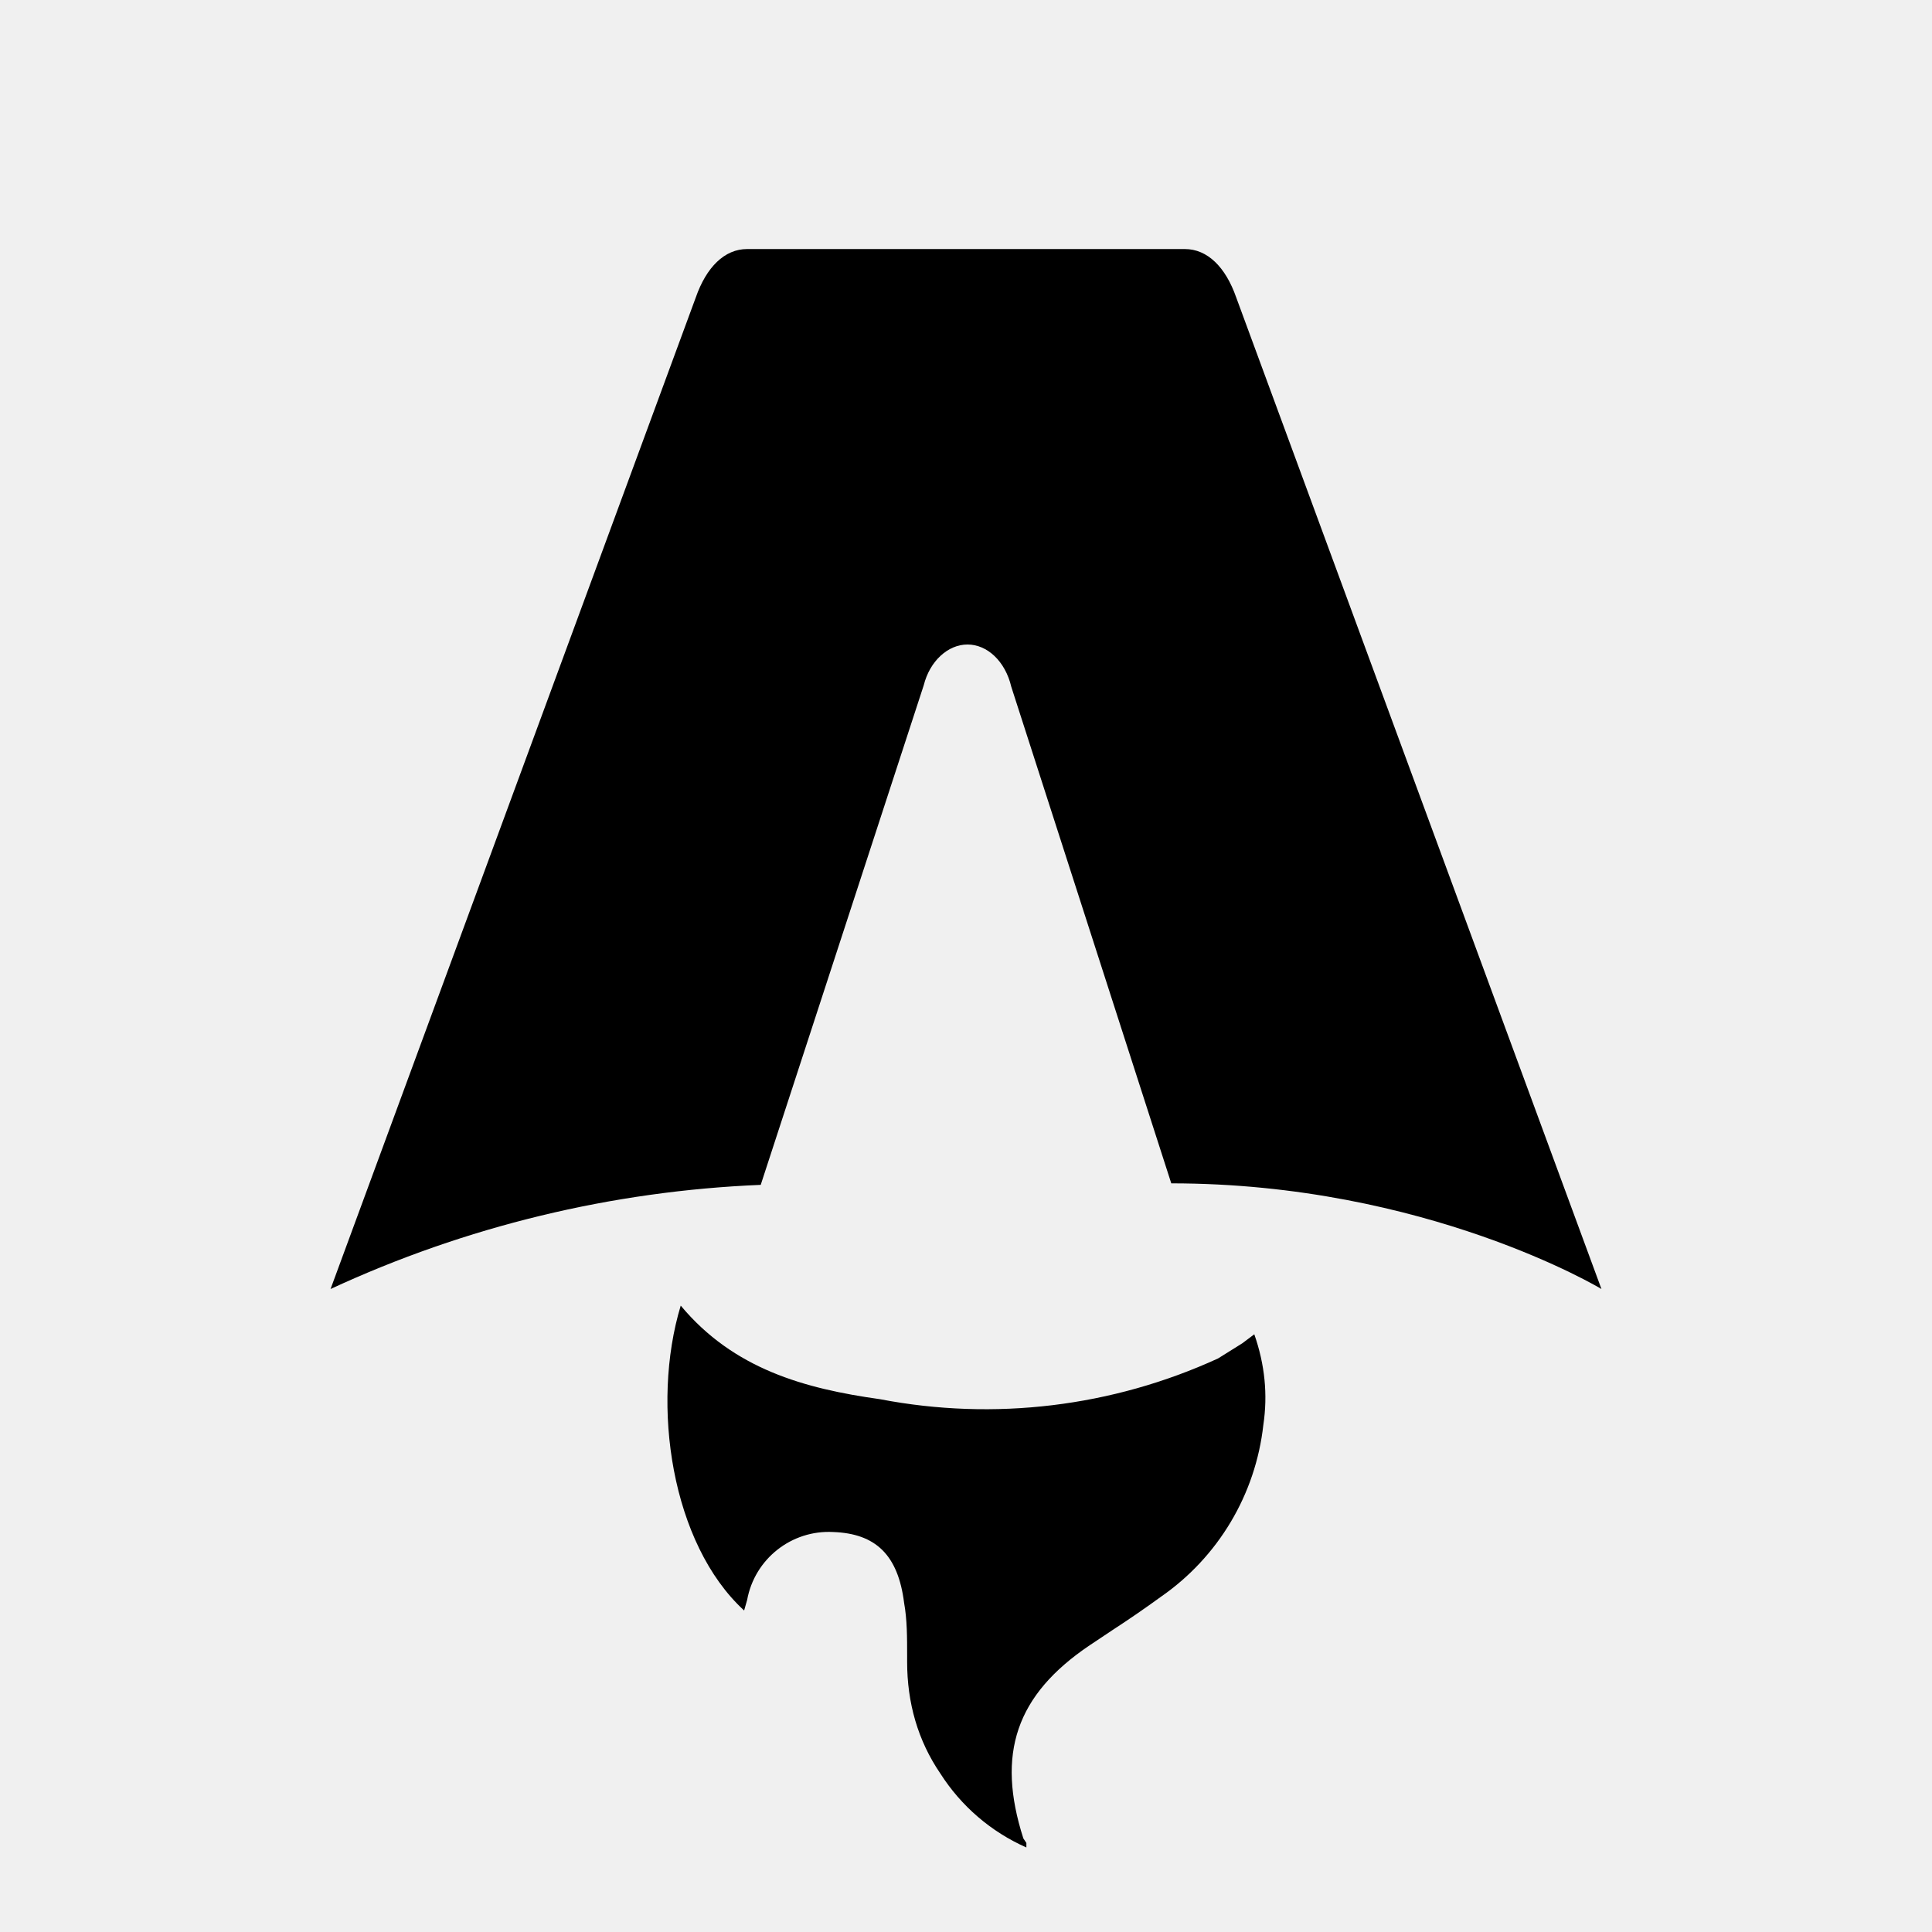
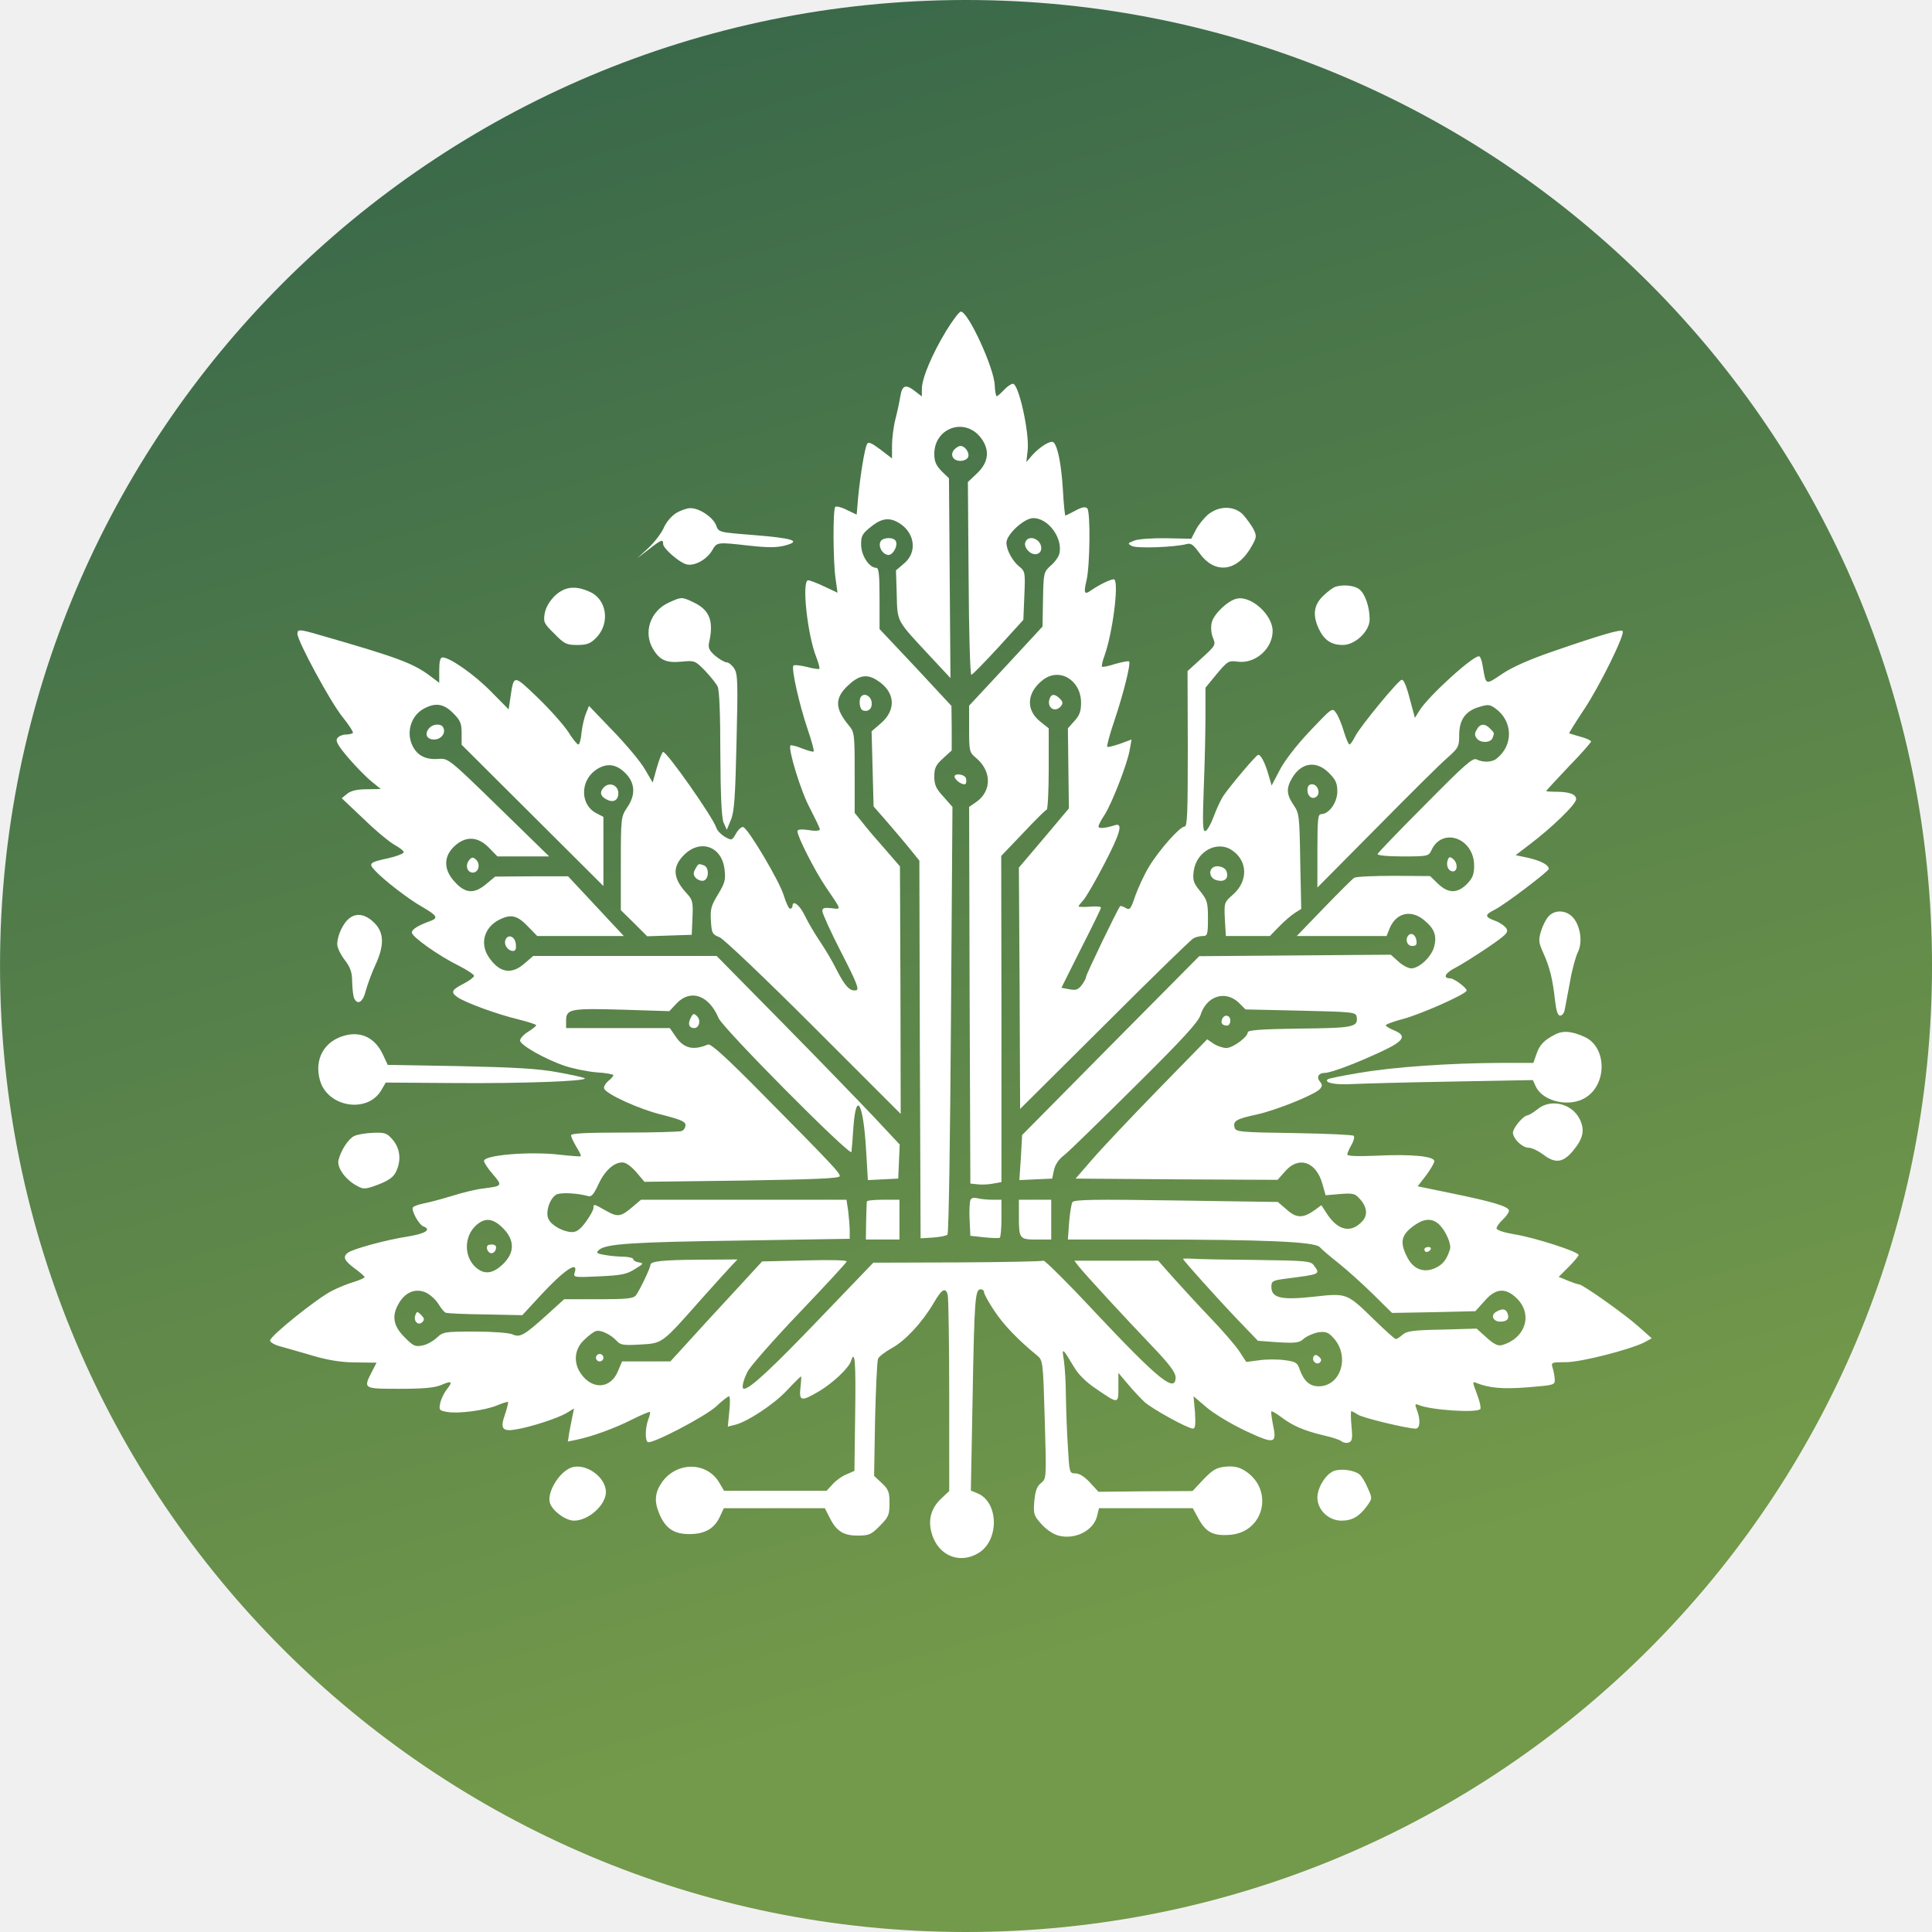
- <svg xmlns="http://www.w3.org/2000/svg" fill="none" viewBox="0 0 128 128">
-   <path d="M50.4 78.5a75.1 75.1 0 0 0-28.5 6.9l24.2-65.7c.7-2 1.9-3.2 3.4-3.2h29c1.5 0 2.7 1.2 3.4 3.2l24.2 65.7s-11.6-7-28.5-7L67 45.5c-.4-1.7-1.6-2.8-2.9-2.8-1.3 0-2.5 1.1-2.9 2.7L50.4 78.5Zm-1.1 28.2Zm-4.2-20.2c-2 6.6-.6 15.8 4.2 20.2a17.5 17.5 0 0 1 .2-.7 5.5 5.5 0 0 1 5.7-4.5c2.8.1 4.3 1.5 4.7 4.7.2 1.1.2 2.3.2 3.5v.4c0 2.7.7 5.2 2.2 7.4a13 13 0 0 0 5.7 4.9v-.3l-.2-.3c-1.8-5.6-.5-9.5 4.4-12.8l1.5-1a73 73 0 0 0 3.2-2.2 16 16 0 0 0 6.8-11.4c.3-2 .1-4-.6-6l-.8.6-1.6 1a37 37 0 0 1-22.4 2.7c-5-.7-9.7-2-13.2-6.2Z" />
-   <style>
-         path { fill: #000; }
-         @media (prefers-color-scheme: dark) {
-             path { fill: #FFF; }
-         }
-     </style>
+ <svg xmlns="http://www.w3.org/2000/svg" width="186" height="186" viewBox="0 0 186 186" fill="none">
+   <circle cx="93.002" cy="93" r="93" fill="url(#paint0_linear_17_1260)" />
+   <path d="M91.097 31.844C89.732 34.096 88.75 36.419 88.75 37.449V38.167L88.127 37.688C87.217 36.969 86.882 37.065 86.69 38.071C86.618 38.574 86.403 39.58 86.211 40.323C86.019 41.065 85.876 42.239 85.876 42.909V44.131L84.75 43.269C83.912 42.646 83.6 42.502 83.481 42.742C83.241 43.149 82.834 45.711 82.618 47.867L82.475 49.543L81.517 49.088C81.014 48.825 80.511 48.705 80.415 48.801C80.176 49.017 80.2 53.998 80.439 55.675L80.631 57.064L79.361 56.465C78.667 56.13 77.948 55.866 77.805 55.866C77.158 55.866 77.733 61.135 78.595 63.291C78.81 63.842 78.93 64.321 78.882 64.393C78.81 64.441 78.26 64.369 77.661 64.201C77.038 64.057 76.487 63.986 76.391 64.081C76.152 64.297 76.942 67.817 77.757 70.213C78.14 71.338 78.403 72.296 78.331 72.344C78.284 72.416 77.781 72.272 77.23 72.057C76.679 71.841 76.176 71.698 76.104 71.769C75.841 72.057 77.11 76.248 77.996 77.853C78.499 78.835 78.93 79.721 78.93 79.841C78.93 79.984 78.499 80.032 77.852 79.912C77.11 79.817 76.775 79.841 76.775 80.032C76.775 80.559 78.475 83.888 79.505 85.397C81.062 87.696 81.038 87.553 80.032 87.433C79.361 87.361 79.17 87.409 79.17 87.72C79.17 87.936 79.984 89.732 80.99 91.696C82.499 94.618 82.738 95.288 82.427 95.336C81.828 95.456 81.373 94.977 80.559 93.397C80.176 92.606 79.433 91.361 78.93 90.618C78.427 89.876 77.781 88.774 77.469 88.127C76.99 87.121 76.296 86.595 76.296 87.241C76.296 87.361 76.2 87.481 76.056 87.481C75.936 87.481 75.673 86.906 75.457 86.211C75.074 84.894 72.056 79.793 71.553 79.625C71.386 79.577 71.075 79.865 70.859 80.248C70.476 80.918 70.452 80.942 69.781 80.559C69.422 80.344 69.039 79.96 68.967 79.697C68.632 78.667 64.225 72.392 63.842 72.392C63.746 72.392 63.482 73.063 63.243 73.877L62.836 75.338L62.093 74.069C61.686 73.35 60.297 71.698 59.028 70.38L56.704 67.961L56.417 68.68C56.249 69.063 56.058 69.901 55.986 70.524C55.938 71.171 55.794 71.674 55.674 71.674C55.555 71.674 55.1 71.099 54.669 70.404C54.214 69.734 52.896 68.249 51.747 67.147C49.423 64.919 49.471 64.919 49.136 67.171L48.968 68.296L47.244 66.548C45.663 64.944 43.316 63.291 42.598 63.291C42.382 63.291 42.286 63.698 42.286 64.512V65.734L41.52 65.159C39.843 63.866 38.358 63.315 30.862 61.159C28.826 60.561 28.634 60.561 28.634 61.016C28.634 61.71 31.82 67.602 32.969 69.015C33.592 69.781 34.047 70.5 33.975 70.572C33.88 70.644 33.592 70.716 33.305 70.716C32.993 70.716 32.634 70.859 32.49 71.051C32.275 71.314 32.467 71.698 33.52 72.943C34.239 73.781 35.245 74.811 35.748 75.218L36.658 75.961L35.317 75.985C34.383 75.985 33.784 76.128 33.425 76.416L32.898 76.847L35.029 78.859C36.179 79.984 37.544 81.11 38.047 81.373C38.526 81.637 38.909 81.948 38.861 82.068C38.813 82.188 38.167 82.451 37.4 82.619C35.532 83.026 35.46 83.122 36.107 83.816C36.921 84.703 39.364 86.595 40.658 87.313C42.095 88.151 42.238 88.391 41.4 88.678C40.227 89.109 39.652 89.469 39.652 89.78C39.652 90.187 42.214 92.007 44.154 92.965C44.969 93.373 45.639 93.828 45.639 93.947C45.639 94.067 45.208 94.402 44.705 94.666C43.484 95.288 43.364 95.504 44.011 95.983C44.801 96.534 47.891 97.66 49.902 98.139C50.837 98.378 51.627 98.618 51.627 98.713C51.603 98.785 51.268 99.073 50.837 99.336C50.405 99.6 50.07 99.983 50.07 100.174C50.07 100.605 52.465 101.971 54.381 102.617C55.172 102.881 56.537 103.168 57.447 103.24C58.333 103.288 59.051 103.432 59.051 103.503C59.051 103.599 58.836 103.863 58.548 104.078C58.285 104.318 58.093 104.629 58.165 104.797C58.333 105.324 61.566 106.809 63.794 107.336C65.542 107.791 65.997 107.982 65.997 108.318C65.997 108.557 65.829 108.82 65.614 108.892C65.398 108.964 62.931 109.036 60.105 109.036C56.441 109.036 54.98 109.108 54.98 109.299C54.98 109.467 55.219 109.946 55.483 110.401C55.77 110.856 55.962 111.263 55.914 111.311C55.866 111.359 54.956 111.287 53.902 111.168C51.052 110.832 46.597 111.192 46.597 111.766C46.597 111.934 46.98 112.509 47.459 113.06C48.394 114.161 48.394 114.185 46.477 114.425C45.831 114.497 44.466 114.832 43.484 115.143C42.478 115.455 41.28 115.766 40.777 115.862C40.298 115.958 39.819 116.125 39.748 116.245C39.58 116.532 40.322 117.898 40.753 118.065C41.568 118.377 40.993 118.76 39.245 119.047C37.185 119.359 33.952 120.245 33.496 120.604C32.969 120.987 33.137 121.37 34.143 122.113C34.67 122.496 35.101 122.879 35.101 122.951C35.101 123.023 34.646 123.239 34.095 123.406C33.52 123.574 32.562 123.957 31.964 124.268C30.527 124.987 26 128.627 26 129.058C26 129.226 26.455 129.49 27.03 129.633C27.581 129.801 29.018 130.184 30.191 130.543C31.7 130.974 32.946 131.166 34.287 131.166L36.251 131.19L35.796 132.076C34.957 133.705 34.981 133.705 38.454 133.705C40.706 133.705 41.831 133.609 42.454 133.346C43.508 132.891 43.627 132.986 43.005 133.777C42.741 134.112 42.454 134.711 42.382 135.094C42.238 135.741 42.31 135.812 43.053 135.932C44.106 136.124 46.717 135.789 47.891 135.286C48.417 135.07 48.873 134.926 48.92 134.974C48.944 135.022 48.825 135.573 48.609 136.196C48.13 137.561 48.37 137.848 49.711 137.609C51.148 137.369 53.615 136.555 54.477 136.076L55.267 135.597L55.124 136.268C55.052 136.627 54.908 137.345 54.812 137.872L54.669 138.782L55.483 138.615C56.992 138.303 59.171 137.513 60.824 136.675C61.734 136.22 62.524 135.884 62.572 135.932C62.62 135.98 62.548 136.315 62.404 136.675C62.117 137.465 62.093 138.663 62.357 138.83C62.74 139.07 67.865 136.387 68.943 135.405C69.518 134.854 70.093 134.423 70.188 134.423C70.284 134.423 70.308 135.07 70.212 135.884L70.069 137.345L70.739 137.178C71.937 136.89 74.499 135.214 75.769 133.849C76.463 133.106 77.086 132.507 77.11 132.507C77.158 132.507 77.134 132.986 77.062 133.585C76.918 134.902 77.134 134.95 78.81 133.968C80.128 133.202 81.708 131.717 81.924 131.046C82.307 129.873 82.403 131.022 82.331 136.1L82.259 141.608L81.493 141.944C81.062 142.111 80.463 142.542 80.152 142.902L79.577 143.524H74.643H69.709L69.302 142.83C68.105 140.674 65.087 140.674 63.674 142.782C63.051 143.716 62.979 144.554 63.458 145.704C64.057 147.141 64.871 147.692 66.356 147.692C67.865 147.692 68.799 147.165 69.326 145.967L69.685 145.201H74.547H79.409L79.888 146.135C80.535 147.428 81.206 147.836 82.595 147.836C83.648 147.836 83.888 147.74 84.702 146.901C85.54 146.063 85.636 145.848 85.636 144.722C85.636 143.644 85.54 143.381 84.894 142.782L84.151 142.087L84.247 136.627C84.319 133.633 84.439 131.022 84.534 130.807C84.63 130.591 85.229 130.136 85.876 129.777C87.145 129.082 88.774 127.334 89.876 125.466C90.666 124.101 91.025 123.885 91.241 124.652C91.312 124.963 91.384 129.322 91.384 134.375V143.548L90.57 144.315C89.492 145.345 89.253 146.686 89.899 148.171C90.69 149.919 92.558 150.518 94.21 149.512C96.246 148.267 96.15 144.53 94.043 143.74L93.468 143.501L93.636 134.591C93.803 125.131 93.875 124.125 94.402 124.125C94.594 124.125 94.737 124.244 94.737 124.412C94.737 124.556 95.168 125.37 95.719 126.184C96.582 127.502 97.971 128.963 99.815 130.472C100.414 130.974 100.414 130.974 100.581 136.651C100.749 142.327 100.749 142.351 100.222 142.782C99.815 143.093 99.671 143.548 99.575 144.53C99.48 145.752 99.527 145.919 100.246 146.71C100.701 147.237 101.372 147.692 101.899 147.836C103.527 148.267 105.323 147.333 105.635 145.896L105.802 145.201H110.305H114.832L115.383 146.207C116.101 147.524 116.796 147.883 118.4 147.764C121.729 147.524 122.687 143.381 119.837 141.584C119.239 141.225 118.783 141.129 117.969 141.201C117.083 141.297 116.748 141.513 115.862 142.423L114.808 143.548L110.281 143.572L105.755 143.62L104.94 142.734C104.437 142.183 103.91 141.848 103.551 141.848C102.952 141.848 102.952 141.8 102.809 139.285C102.713 137.896 102.641 135.717 102.617 134.447C102.617 133.178 102.521 131.621 102.425 130.974C102.21 129.681 102.258 129.705 103.407 131.621C103.791 132.292 104.581 133.082 105.491 133.681C107.694 135.19 107.671 135.19 107.671 133.561V132.172L108.581 133.25C109.06 133.825 109.778 134.591 110.185 134.974C110.928 135.645 114.353 137.537 114.856 137.537C115.071 137.537 115.119 137.13 115.047 135.98L114.904 134.423L116.173 135.501C116.867 136.1 118.544 137.106 119.909 137.752C122.735 139.07 122.951 139.022 122.544 137.106C122.424 136.483 122.352 135.932 122.4 135.884C122.472 135.836 122.879 136.076 123.358 136.435C124.412 137.249 125.585 137.752 127.406 138.184C128.196 138.351 128.986 138.615 129.154 138.758C129.322 138.902 129.633 138.95 129.849 138.878C130.184 138.758 130.232 138.471 130.112 137.297C130.04 136.507 130.04 135.86 130.088 135.86C130.16 135.86 130.447 136.004 130.735 136.196C131.214 136.507 135.477 137.537 136.291 137.537C136.722 137.537 136.77 136.675 136.411 135.741C136.195 135.166 136.219 135.118 136.579 135.262C137.776 135.765 142.255 136.052 142.518 135.645C142.59 135.501 142.446 134.854 142.183 134.184C141.752 133.058 141.752 132.962 142.111 133.13C143.357 133.633 144.65 133.753 147.093 133.561C149.679 133.346 149.703 133.346 149.679 132.747C149.655 132.412 149.56 131.933 149.464 131.645C149.32 131.166 149.392 131.142 150.709 131.142C152.122 131.166 156.888 129.945 158.325 129.226L159.02 128.843L157.727 127.693C156.385 126.496 152.362 123.646 152.003 123.646C151.883 123.646 151.404 123.478 150.925 123.286L150.063 122.927L151.021 121.969C151.548 121.442 151.979 120.915 151.979 120.82C151.979 120.508 147.739 119.143 145.799 118.832C144.794 118.664 144.075 118.425 144.075 118.257C144.075 118.113 144.338 117.73 144.674 117.419C145.009 117.107 145.273 116.724 145.273 116.556C145.273 116.149 143.62 115.67 139.62 114.856L136.483 114.209L137.297 113.155C137.728 112.581 138.087 111.958 138.087 111.79C138.087 111.311 135.86 111.096 132.531 111.263C130.711 111.335 129.705 111.311 129.705 111.144C129.705 111.024 129.896 110.593 130.112 110.21C130.328 109.85 130.423 109.443 130.328 109.347C130.232 109.252 127.621 109.132 124.556 109.084C119.334 109.012 118.975 108.964 118.855 108.557C118.688 107.91 119.023 107.719 121.035 107.288C122.951 106.857 126.663 105.348 127.094 104.821C127.31 104.557 127.31 104.414 127.07 104.126C126.711 103.695 126.951 103.288 127.549 103.288C128.148 103.288 130.663 102.33 133.058 101.204C135.165 100.222 135.453 99.719 134.255 99.216C133.848 99.049 133.465 98.833 133.417 98.737C133.345 98.642 134.04 98.378 134.926 98.139C136.603 97.731 141.201 95.696 141.201 95.36C141.201 95.097 139.98 94.187 139.62 94.187C138.878 94.187 139.117 93.684 140.051 93.205C140.626 92.918 142.015 92.031 143.165 91.265C144.985 90.019 145.249 89.78 145.033 89.397C144.889 89.157 144.41 88.822 143.955 88.654C142.925 88.271 142.901 88.079 143.907 87.576C144.865 87.097 149.105 83.888 149.105 83.649C149.105 83.266 148.362 82.882 147.165 82.595L145.919 82.331L147.26 81.302C149.392 79.697 151.739 77.422 151.739 76.943C151.739 76.464 151.092 76.224 149.775 76.224C149.272 76.224 148.865 76.2 148.865 76.152C148.865 76.104 149.847 75.05 151.021 73.805C152.218 72.584 153.176 71.482 153.176 71.386C153.176 71.29 152.721 71.075 152.17 70.931C151.595 70.763 151.116 70.62 151.069 70.596C151.045 70.572 151.691 69.518 152.506 68.296C154.014 66.045 156.481 61.016 156.218 60.752C156.05 60.561 154.158 61.111 149.703 62.644C147.308 63.459 145.632 64.201 144.626 64.872C142.997 65.973 143.069 65.997 142.758 64.201C142.686 63.698 142.542 63.243 142.422 63.195C142.015 62.932 137.537 66.979 136.65 68.416L136.219 69.111L135.932 68.057C135.453 66.165 135.189 65.446 134.95 65.446C134.639 65.446 130.926 69.973 130.471 70.883C130.256 71.314 130.016 71.674 129.92 71.674C129.825 71.674 129.585 71.099 129.37 70.404C129.178 69.734 128.843 68.919 128.627 68.632C128.268 68.105 128.244 68.129 126.088 70.404C124.795 71.769 123.621 73.302 123.19 74.164L122.424 75.625L122.137 74.643C121.777 73.374 121.346 72.584 121.107 72.679C120.867 72.775 118.496 75.577 117.802 76.583C117.538 76.966 117.107 77.901 116.844 78.619C116.58 79.338 116.221 79.96 116.053 80.008C115.79 80.104 115.766 79.314 115.886 75.961C115.981 73.661 116.053 70.548 116.053 69.015V66.213L117.131 64.896C118.185 63.65 118.281 63.578 119.143 63.698C120.843 63.938 122.52 62.453 122.52 60.752C122.52 59.172 120.412 57.303 119.047 57.639C118.161 57.854 116.82 59.148 116.652 59.962C116.556 60.369 116.604 60.992 116.772 61.399C117.059 62.093 117.035 62.141 115.694 63.363L114.329 64.608L114.353 72.081C114.353 78.356 114.305 79.577 114.041 79.577C113.586 79.577 111.574 81.852 110.592 83.481C110.161 84.2 109.587 85.445 109.299 86.235C108.868 87.529 108.772 87.648 108.365 87.409C108.126 87.265 107.886 87.193 107.838 87.241C107.599 87.505 104.557 93.828 104.557 94.043C104.557 94.187 104.365 94.546 104.126 94.857C103.791 95.288 103.575 95.36 102.952 95.241L102.186 95.097L104.078 91.313C105.132 89.253 105.994 87.481 105.994 87.385C105.994 87.265 105.515 87.241 104.916 87.289C104.318 87.337 103.838 87.313 103.838 87.265C103.838 87.193 104.054 86.93 104.294 86.666C104.557 86.379 105.491 84.774 106.353 83.098C107.838 80.248 108.126 79.218 107.383 79.433C106.401 79.745 105.755 79.793 105.755 79.577C105.755 79.433 106.018 78.93 106.353 78.427C107.048 77.35 108.581 73.422 108.772 72.129L108.94 71.195L107.838 71.602C107.215 71.817 106.665 71.961 106.593 71.889C106.545 71.817 106.832 70.692 107.287 69.374C108.15 66.812 108.892 63.866 108.7 63.674C108.629 63.626 108.054 63.722 107.383 63.914C106.736 64.129 106.138 64.249 106.09 64.177C106.042 64.129 106.138 63.626 106.353 63.075C107.12 60.872 107.718 56.226 107.287 55.794C107.144 55.651 105.874 56.249 104.988 56.872C104.389 57.303 104.318 57.064 104.605 55.866C104.94 54.429 104.988 49.256 104.677 48.945C104.485 48.753 104.15 48.825 103.527 49.16C103.048 49.424 102.593 49.639 102.569 49.639C102.521 49.639 102.401 48.538 102.33 47.172C102.186 44.777 101.851 43.029 101.443 42.598C101.18 42.334 100.102 43.005 99.336 43.867L98.809 44.49L98.929 43.412C99.144 41.807 98.09 36.946 97.516 36.946C97.348 36.946 96.965 37.209 96.653 37.544C96.342 37.88 96.031 38.143 95.959 38.143C95.887 38.143 95.791 37.688 95.767 37.113C95.719 35.437 93.205 30 92.51 30C92.342 30 91.72 30.838 91.097 31.844ZM94.33 42.023C95.312 43.197 95.24 44.442 94.091 45.544L93.181 46.406L93.252 55.675C93.276 60.8 93.396 64.967 93.516 64.967C93.612 64.967 94.785 63.77 96.126 62.309L98.522 59.674L98.617 57.351C98.713 55.148 98.689 55.004 98.162 54.573C97.492 54.046 96.893 52.968 96.893 52.25C96.893 51.459 98.593 49.879 99.48 49.879C100.917 49.879 102.33 51.795 101.994 53.28C101.922 53.591 101.563 54.118 101.156 54.453C100.485 55.076 100.462 55.124 100.414 57.711L100.366 60.321L96.845 64.129L93.3 67.937V70.189C93.3 72.344 93.324 72.44 93.995 72.991C95.48 74.26 95.48 76.152 93.995 77.206L93.3 77.685L93.348 95.815L93.42 113.946L94.115 114.018C94.498 114.066 95.168 114.042 95.624 113.946L96.414 113.802V98.115L96.39 82.403L98.474 80.224C99.623 79.002 100.653 77.972 100.773 77.948C100.869 77.901 100.964 76.128 100.964 73.997V70.117L100.15 69.47C98.737 68.344 98.833 66.692 100.39 65.47C101.97 64.225 104.054 65.446 104.078 67.626C104.078 68.488 103.934 68.871 103.431 69.422L102.809 70.117L102.857 73.973L102.904 77.829L100.509 80.679L98.09 83.529L98.162 95.145L98.21 106.761L106.353 98.665C110.832 94.187 114.664 90.451 114.904 90.331C115.119 90.211 115.526 90.115 115.79 90.115C116.245 90.115 116.293 89.972 116.293 88.415C116.293 86.882 116.221 86.642 115.55 85.804C114.88 84.99 114.808 84.726 114.927 83.84C115.191 81.948 117.203 80.87 118.64 81.876C120.125 82.906 120.173 84.822 118.712 86.116C117.849 86.882 117.849 86.906 117.921 88.487L118.017 90.115H120.125H122.256L123.118 89.229C123.597 88.726 124.268 88.151 124.627 87.912L125.274 87.505L125.178 82.906C125.106 78.547 125.082 78.284 124.532 77.493C123.837 76.464 123.813 75.865 124.436 74.835C125.322 73.398 126.735 73.206 127.933 74.404C128.603 75.075 128.747 75.41 128.747 76.2C128.747 77.254 127.956 78.38 127.19 78.38C126.879 78.38 126.831 78.883 126.831 81.9V85.445L132.531 79.697C135.645 76.535 138.71 73.494 139.357 72.943C140.411 72.009 140.482 71.865 140.482 70.763C140.482 69.302 141.081 68.44 142.422 68.057C143.261 67.794 143.452 67.817 144.027 68.249C145.656 69.47 145.704 71.769 144.075 73.039C143.644 73.398 142.758 73.422 142.159 73.111C141.8 72.919 141.033 73.59 137.225 77.446C134.734 79.936 132.675 82.092 132.627 82.212C132.579 82.355 133.561 82.451 135.046 82.451C137.441 82.451 137.537 82.427 137.8 81.876C138.83 79.577 141.919 80.679 141.919 83.337C141.919 84.2 141.776 84.535 141.225 85.11C140.291 86.044 139.405 86.02 138.423 85.062L137.68 84.343L134.207 84.319C132.291 84.319 130.567 84.391 130.375 84.511C130.184 84.631 128.867 85.948 127.453 87.409L124.843 90.115H129.154H133.489L133.776 89.397C134.399 87.864 135.86 87.529 137.129 88.606C138.111 89.421 138.351 90.091 138.063 91.169C137.8 92.127 136.626 93.229 135.86 93.229C135.597 93.229 135.022 92.941 134.615 92.558L133.896 91.912L124.675 91.983L115.454 92.055L106.928 100.653L98.402 109.276L98.282 111.455L98.138 113.611L99.719 113.539L101.3 113.467L101.467 112.653C101.587 112.126 101.922 111.599 102.449 111.215C102.88 110.88 105.946 107.886 109.251 104.605C113.85 100.055 115.359 98.402 115.574 97.731C116.149 95.887 117.945 95.312 119.239 96.51L119.909 97.181L125.226 97.3C130.399 97.42 130.543 97.444 130.615 97.923C130.759 98.881 130.256 98.977 125.082 99.025C121.514 99.073 120.125 99.168 120.125 99.384C120.125 99.839 118.688 100.893 118.065 100.893C117.73 100.893 117.179 100.701 116.844 100.486L116.221 100.055L111.431 104.964C108.796 107.671 105.946 110.689 105.108 111.671L103.551 113.467L113.275 113.539L122.999 113.587L123.741 112.748C125.035 111.263 126.711 111.838 127.31 113.97L127.621 115.071L129.01 114.952C130.208 114.856 130.447 114.904 130.854 115.359C131.621 116.149 131.717 116.988 131.142 117.586C130.064 118.76 128.795 118.472 127.741 116.844L127.214 116.03L126.591 116.485C125.466 117.299 124.819 117.299 123.885 116.461L123.023 115.718L113.227 115.574C105.371 115.455 103.407 115.479 103.24 115.742C103.144 115.91 103 116.796 102.928 117.682L102.809 119.335H110.569C121.825 119.335 126.543 119.55 127.046 120.053C127.262 120.293 128.076 120.987 128.867 121.61C129.657 122.233 131.142 123.574 132.172 124.58L134.016 126.4L138.04 126.328L142.039 126.232L142.901 125.274C143.955 124.029 144.913 123.933 145.991 124.963C147.596 126.496 146.901 128.819 144.626 129.49C144.243 129.609 143.859 129.442 143.141 128.795L142.159 127.909L138.83 128.005C136.076 128.053 135.429 128.148 135.046 128.484C134.782 128.723 134.495 128.915 134.375 128.915C134.279 128.915 133.345 128.077 132.291 127.047C129.633 124.46 129.681 124.484 126.448 124.843C123.334 125.179 122.4 124.963 122.4 123.885C122.4 123.334 122.52 123.262 123.837 123.095C127.166 122.664 127.118 122.688 126.495 121.825C126.184 121.394 125.777 121.37 120.915 121.299C118.041 121.275 115.287 121.227 114.808 121.179C114.305 121.155 113.898 121.155 113.898 121.203C113.898 121.323 117.155 124.963 119.239 127.142L121.107 129.082L123.071 129.226C124.771 129.322 125.106 129.274 125.537 128.867C125.825 128.627 126.424 128.364 126.903 128.268C127.621 128.172 127.861 128.244 128.364 128.795C129.992 130.543 129.106 133.465 126.951 133.465C126.088 133.465 125.537 132.962 125.13 131.861C124.915 131.19 124.747 131.094 123.717 130.951C123.071 130.855 121.969 130.855 121.274 130.951L119.981 131.118L119.31 130.088C118.927 129.514 117.682 128.077 116.556 126.903C115.406 125.705 113.802 123.957 112.988 123.047L111.503 121.37H107.455H103.431L103.815 121.873C104.365 122.592 108.389 126.951 110.976 129.657C112.604 131.358 113.179 132.148 113.179 132.603C113.179 134.16 111.527 132.819 105.419 126.328C102.809 123.526 100.581 121.323 100.462 121.37C100.366 121.442 96.629 121.514 92.175 121.538L84.079 121.562L78.81 127.047C74.308 131.741 72.2 133.705 71.625 133.705C71.362 133.705 71.529 132.914 71.985 132.028C72.248 131.525 74.475 128.987 76.942 126.4C79.433 123.789 81.493 121.562 81.517 121.442C81.589 121.323 79.96 121.275 77.493 121.346L73.374 121.442L71.434 123.55C70.356 124.723 68.823 126.376 68.033 127.238C67.242 128.1 66.141 129.322 65.566 129.945L64.536 131.07H62.213H59.89L59.483 132.028C58.788 133.705 57.04 133.825 55.938 132.268C55.172 131.19 55.291 129.873 56.249 128.987C56.656 128.579 57.183 128.196 57.375 128.148C57.806 128.005 58.788 128.46 59.363 129.082C59.722 129.49 60.009 129.537 61.638 129.442C63.794 129.322 63.698 129.394 67.506 125.083C68.847 123.574 70.188 122.113 70.476 121.802L71.003 121.251L67.362 121.275C63.818 121.299 62.62 121.418 62.62 121.778C62.62 122.065 61.542 124.316 61.207 124.723C60.967 125.011 60.297 125.083 57.614 125.083H54.309L52.728 126.52C50.453 128.579 50.07 128.795 49.328 128.46C48.992 128.316 47.459 128.196 45.711 128.196C42.813 128.196 42.645 128.22 42.047 128.795C41.711 129.106 41.089 129.466 40.658 129.537C39.987 129.681 39.771 129.585 38.933 128.723C37.831 127.621 37.688 126.639 38.43 125.418C39.077 124.34 40.107 123.981 41.089 124.484C41.496 124.7 42.023 125.202 42.238 125.586C42.478 125.969 42.765 126.328 42.909 126.376C43.077 126.448 44.777 126.52 46.741 126.544L50.286 126.616L52.01 124.747C54.261 122.304 55.698 121.323 55.339 122.472C55.172 122.975 55.195 122.999 57.662 122.879C59.794 122.783 60.321 122.688 61.111 122.185C61.949 121.682 61.997 121.61 61.518 121.538C61.207 121.49 60.967 121.346 60.967 121.227C60.967 121.107 60.56 121.011 60.081 120.987C59.578 120.987 58.74 120.915 58.237 120.82C57.399 120.676 57.351 120.604 57.686 120.317C58.381 119.742 60.919 119.574 71.458 119.43L81.804 119.263V118.496C81.804 118.065 81.732 117.227 81.66 116.604L81.493 115.503H71.601H61.71L60.919 116.173C59.77 117.155 59.483 117.203 58.333 116.556C57.159 115.886 57.135 115.886 57.135 116.293C57.135 116.485 56.8 117.083 56.417 117.61C55.89 118.329 55.531 118.616 55.076 118.616C54.285 118.616 53.136 118.017 52.824 117.395C52.465 116.772 52.92 115.359 53.567 115C53.998 114.784 55.579 114.856 56.68 115.167C56.944 115.239 57.207 114.904 57.59 114.066C58.189 112.748 59.075 111.91 59.914 111.91C60.249 111.91 60.752 112.269 61.255 112.844L62.045 113.778L71.458 113.658C78.715 113.539 80.846 113.443 80.846 113.227C80.846 112.892 80.104 112.102 73.326 105.252C69.925 101.803 68.416 100.438 68.153 100.558C66.763 101.156 65.829 100.941 65.063 99.815L64.488 98.977H59.507H54.501V98.258C54.501 97.133 54.932 97.061 59.914 97.205L64.44 97.348L65.135 96.606C66.476 95.193 68.248 95.791 69.182 98.019C69.59 99.001 81.9 111.407 81.972 110.904C81.996 110.736 82.092 109.659 82.163 108.485C82.427 104.917 83.121 106.186 83.385 110.784L83.553 113.611L85.014 113.539L86.475 113.467L86.546 111.814L86.618 110.186L84.151 107.551C82.786 106.114 78.834 102.019 75.338 98.474L68.991 92.031H60.177H51.339L50.501 92.75C49.232 93.876 48.058 93.66 47.028 92.103C46.19 90.81 46.621 89.301 48.034 88.558C49.16 87.984 49.783 88.103 50.789 89.157L51.723 90.115H55.89H60.057L57.375 87.241L54.693 84.367H51.172L47.675 84.391L46.837 85.086C45.687 86.068 44.825 86.044 43.819 84.942C42.693 83.768 42.669 82.475 43.747 81.469C44.825 80.463 45.998 80.511 47.076 81.613L47.891 82.451H50.381H52.872L48.01 77.709C43.196 73.015 43.148 72.991 42.19 73.063C41.017 73.158 40.203 72.751 39.748 71.865C39.053 70.548 39.556 68.871 40.849 68.201C41.951 67.626 42.717 67.746 43.627 68.656C44.322 69.35 44.442 69.638 44.442 70.596V71.698L51.268 78.499L58.093 85.301V81.972V78.643L57.399 78.284C55.842 77.469 55.842 75.17 57.375 74.117C58.429 73.398 59.387 73.542 60.321 74.548C61.159 75.482 61.183 76.583 60.369 77.757C59.794 78.619 59.77 78.739 59.77 83.122V87.624L61.039 88.87L62.309 90.139L64.464 90.067L66.596 89.996L66.668 88.343C66.74 86.882 66.668 86.618 66.165 86.068C64.775 84.583 64.68 83.481 65.853 82.308C67.434 80.727 69.518 81.493 69.757 83.721C69.877 84.703 69.781 85.014 69.135 86.092C68.488 87.145 68.368 87.505 68.44 88.606C68.512 89.828 68.56 89.948 69.278 90.235C69.685 90.403 73.685 94.211 78.379 98.905L86.714 107.24L86.69 95.312L86.642 83.409L85.253 81.805C84.463 80.918 83.481 79.769 83.074 79.242L82.283 78.26V74.38C82.283 70.668 82.259 70.476 81.708 69.829C80.367 68.201 80.343 67.219 81.637 65.997C82.666 65.015 83.433 64.872 84.367 65.446C86.187 66.548 86.355 68.32 84.774 69.662L83.912 70.404L84.008 74.021L84.103 77.637L85.421 79.146C86.139 79.984 87.145 81.158 87.624 81.757L88.51 82.858L88.558 101.037L88.63 119.215L89.828 119.143C90.498 119.095 91.121 118.975 91.217 118.856C91.336 118.76 91.48 109.443 91.552 98.186L91.696 77.685L90.834 76.703C90.115 75.937 89.947 75.553 89.947 74.763C89.947 73.949 90.091 73.638 90.786 73.015L91.624 72.248V70.093L91.6 67.961L88.151 64.249L84.678 60.561V57.615C84.678 55.339 84.606 54.669 84.367 54.669C83.696 54.669 82.93 53.519 82.906 52.489C82.882 51.651 83.002 51.412 83.696 50.837C84.75 49.951 85.469 49.783 86.355 50.238C88.055 51.124 88.391 53.112 87.049 54.238L86.259 54.908L86.331 57.231C86.403 59.914 86.259 59.651 89.516 63.147L91.504 65.279L91.432 55.675L91.36 46.047L90.642 45.352C90.115 44.801 89.947 44.418 89.947 43.7C89.947 41.257 92.749 40.179 94.33 42.023ZM48.417 118.233C49.567 119.383 49.567 120.604 48.417 121.706C47.435 122.664 46.573 122.736 45.759 121.969C44.657 120.939 44.681 119.047 45.807 117.993C46.669 117.203 47.435 117.251 48.417 118.233ZM138.59 117.922C139.213 118.544 139.74 119.79 139.596 120.269C139.285 121.251 138.926 121.73 138.207 122.065C137.082 122.592 136.052 122.209 135.453 120.987C134.71 119.526 134.902 118.808 136.339 117.85C137.225 117.275 137.968 117.299 138.59 117.922Z" fill="white" />
+   <path d="M91.863 43.292C91.432 43.795 91.744 44.37 92.462 44.37C92.797 44.37 93.133 44.203 93.205 44.011C93.372 43.604 92.917 42.933 92.462 42.933C92.294 42.933 92.031 43.101 91.863 43.292Z" fill="white" />
+   <path d="M84.75 52.178C84.559 52.657 84.942 53.328 85.469 53.423C85.9 53.519 86.451 52.633 86.259 52.13C86.091 51.675 84.942 51.699 84.75 52.178Z" fill="white" />
+   <path d="M98.713 52.202C98.617 52.441 98.737 52.777 99.001 53.04C99.503 53.567 100.246 53.4 100.246 52.777C100.246 51.891 99.001 51.412 98.713 52.202Z" fill="white" />
+   <path d="M82.93 67.027C82.642 67.315 82.738 68.273 83.074 68.392C83.601 68.584 84.008 68.201 83.912 67.578C83.84 67.027 83.265 66.692 82.93 67.027Z" fill="white" />
+   <path d="M101.06 67.243C100.725 68.105 101.563 68.68 102.138 67.985C102.354 67.722 102.33 67.554 102.042 67.267C101.563 66.788 101.228 66.788 101.06 67.243Z" fill="white" />
+   <path d="M41.376 70.045C40.825 70.596 41.041 71.195 41.783 71.195C42.502 71.195 42.981 70.524 42.645 69.997C42.454 69.662 41.735 69.686 41.376 70.045Z" fill="white" />
+   <path d="M142.159 70.26C141.943 70.62 141.967 70.835 142.183 71.099C142.542 71.554 143.5 71.53 143.692 71.051C143.883 70.548 143.883 70.572 143.452 70.141C142.949 69.614 142.47 69.662 142.159 70.26Z" fill="white" />
+   <path d="M91.911 74.835C92.055 75.218 92.773 75.649 92.965 75.458C93.037 75.362 93.061 75.122 92.989 74.907C92.821 74.5 91.767 74.404 91.911 74.835Z" fill="white" />
+   <path d="M58.141 75.793C57.71 76.224 57.782 76.655 58.357 76.943C59.027 77.326 59.53 77.062 59.53 76.368C59.53 75.601 58.692 75.242 58.141 75.793Z" fill="white" />
+   <path d="M125.873 76.08C125.873 76.703 126.4 77.038 126.783 76.655C127.142 76.296 126.831 75.506 126.328 75.506C126.017 75.506 125.873 75.673 125.873 76.08Z" fill="white" />
+   <path d="M45.184 82.787C44.753 83.289 44.969 84.008 45.52 84.008C46.094 84.008 46.286 83.146 45.807 82.739C45.543 82.499 45.4 82.523 45.184 82.787Z" fill="white" />
+   <path d="M139.381 82.787C139.189 83.313 139.429 83.888 139.884 83.888C140.339 83.888 140.363 83.074 139.884 82.691C139.596 82.451 139.5 82.475 139.381 82.787Z" fill="white" />
+   <path d="M66.931 83.673C66.716 84.08 66.74 84.271 67.027 84.559C67.243 84.75 67.578 84.846 67.769 84.774C68.272 84.583 68.272 83.505 67.769 83.313C67.243 83.122 67.243 83.122 66.931 83.673Z" fill="white" />
+   <path d="M116.7 83.577C116.317 83.96 116.556 84.607 117.155 84.75C117.897 84.942 118.304 84.583 118.089 83.912C117.945 83.433 117.059 83.218 116.7 83.577Z" fill="white" />
+   <path d="M135.621 90.019C135.237 90.403 135.453 91.073 135.956 91.073C136.315 91.073 136.435 90.954 136.363 90.546C136.291 90.019 135.908 89.756 135.621 90.019Z" fill="white" />
+   <path d="M48.657 90.499C48.489 90.954 48.897 91.552 49.4 91.552C49.639 91.552 49.711 91.337 49.663 90.906C49.591 90.139 48.897 89.876 48.657 90.499Z" fill="white" />
+   <path d="M66.5 97.995C66.189 98.57 66.332 98.977 66.835 98.977C67.314 98.977 67.506 98.21 67.099 97.827C66.811 97.54 66.716 97.54 66.5 97.995Z" fill="white" />
+   <path d="M117.658 98.115C117.49 98.498 117.682 98.737 118.137 98.737C118.305 98.737 118.448 98.522 118.448 98.258C118.448 97.707 117.849 97.612 117.658 98.115Z" fill="white" />
+   <path d="M93.42 115.55C93.348 115.742 93.3 116.604 93.348 117.443L93.42 118.975L94.737 119.119C95.456 119.191 96.126 119.215 96.246 119.167C96.342 119.119 96.414 118.257 96.414 117.275V115.503H95.528C95.025 115.503 94.378 115.431 94.091 115.359C93.731 115.263 93.492 115.335 93.42 115.55Z" fill="white" />
+   <path d="M83.457 115.67C83.433 115.79 83.409 116.652 83.385 117.586L83.361 119.335H84.99H86.594V117.419V115.503H85.037C84.175 115.503 83.457 115.574 83.457 115.67Z" fill="white" />
+   <path d="M98.09 117.035C98.09 119.263 98.138 119.335 99.791 119.335H101.204V117.419V115.503H99.647H98.09V117.035Z" fill="white" />
+   <path d="M144.027 126.304C143.476 126.616 143.74 127.238 144.434 127.238C145.105 127.238 145.344 126.951 145.129 126.424C144.961 125.993 144.626 125.945 144.027 126.304Z" fill="white" />
+   <path d="M39.987 126.616C39.772 127.19 40.275 127.669 40.658 127.286C40.897 127.047 40.849 126.903 40.538 126.592C40.179 126.232 40.131 126.232 39.987 126.616Z" fill="white" />
+   <path d="M57.375 130.711C57.375 130.903 57.543 131.07 57.734 131.07C57.926 131.07 58.093 130.903 58.093 130.711C58.093 130.519 57.926 130.352 57.734 130.352C57.543 130.352 57.375 130.519 57.375 130.711Z" fill="white" />
+   <path d="M126.472 130.591C126.232 130.998 126.759 131.477 127.07 131.166C127.262 130.974 127.214 130.807 126.975 130.615C126.735 130.4 126.591 130.4 126.472 130.591Z" fill="white" />
+   <path d="M46.885 120.221C46.933 120.46 47.124 120.652 47.316 120.652C47.507 120.652 47.699 120.46 47.747 120.221C47.795 119.933 47.675 119.814 47.316 119.814C46.956 119.814 46.837 119.933 46.885 120.221Z" fill="white" />
+   <path d="M137.129 120.293C137.129 120.412 137.225 120.532 137.345 120.532C137.489 120.532 137.656 120.412 137.728 120.293C137.8 120.149 137.704 120.053 137.513 120.053C137.297 120.053 137.129 120.149 137.129 120.293Z" fill="white" />
+   <path d="M65.087 49.4C64.632 49.687 64.129 50.286 63.913 50.789C63.722 51.268 63.051 52.154 62.452 52.729L61.327 53.759L62.452 52.897C63.674 51.938 63.841 51.891 63.841 52.37C63.841 52.801 65.374 54.142 66.093 54.334C66.859 54.525 68.033 53.879 68.56 52.992C69.039 52.178 68.991 52.178 72.176 52.537C73.948 52.729 74.811 52.729 75.601 52.513C77.182 52.082 76.368 51.819 72.511 51.507C69.182 51.244 69.182 51.244 68.943 50.573C68.632 49.783 67.338 48.921 66.476 48.921C66.141 48.921 65.518 49.136 65.087 49.4Z" fill="white" />
+   <path d="M116.293 49.544C115.885 49.903 115.359 50.549 115.119 51.028L114.688 51.867L112.317 51.819C111 51.795 109.61 51.891 109.227 52.034C108.557 52.298 108.533 52.322 108.964 52.561C109.419 52.825 113.179 52.681 114.281 52.37C114.664 52.274 114.903 52.465 115.43 53.184C116.939 55.363 119.167 55.076 120.556 52.489C120.987 51.723 120.987 51.579 120.675 50.933C120.46 50.549 120.029 49.951 119.694 49.567C118.855 48.681 117.37 48.657 116.293 49.544Z" fill="white" />
+   <path d="M128.507 56.513C128.316 56.585 127.789 56.968 127.382 57.375C126.471 58.237 126.352 59.243 126.974 60.561C127.501 61.638 128.172 62.093 129.274 62.093C130.471 62.093 131.86 60.776 131.86 59.627C131.86 58.405 131.405 57.112 130.83 56.705C130.327 56.345 129.226 56.25 128.507 56.513Z" fill="white" />
+   <path d="M53.423 57.351C52.896 57.878 52.561 58.453 52.441 59.052C52.297 59.89 52.369 60.034 53.375 61.016C54.333 61.998 54.549 62.093 55.555 62.093C56.489 62.093 56.824 61.974 57.375 61.423C58.788 60.01 58.429 57.639 56.704 56.944C55.339 56.345 54.357 56.489 53.423 57.351Z" fill="white" />
+   <path d="M64.416 57.998C62.596 58.812 61.901 60.896 62.883 62.501C63.53 63.578 64.177 63.842 65.638 63.698C66.859 63.578 66.931 63.602 67.865 64.56C68.392 65.111 68.943 65.806 69.087 66.093C69.254 66.428 69.35 68.68 69.35 72.56C69.374 76.727 69.47 78.715 69.661 79.194L69.973 79.888L70.356 78.954C70.691 78.188 70.787 76.775 70.907 71.482C71.05 65.686 71.026 64.896 70.691 64.369C70.476 64.033 70.14 63.77 69.973 63.77C69.781 63.77 69.278 63.483 68.871 63.147C68.272 62.62 68.153 62.381 68.272 61.83C68.727 59.818 68.32 58.74 66.835 58.022C65.638 57.447 65.638 57.447 64.416 57.998Z" fill="white" />
+   <path d="M149.129 88.175C148.865 88.439 148.53 89.085 148.362 89.636C148.099 90.499 148.123 90.738 148.578 91.744C149.2 93.109 149.488 94.307 149.703 96.27C149.823 97.324 149.967 97.779 150.206 97.779C150.374 97.779 150.589 97.54 150.637 97.228C150.685 96.941 150.925 95.744 151.14 94.57C151.332 93.397 151.691 92.127 151.883 91.72C152.362 90.834 152.194 89.325 151.547 88.463C150.949 87.648 149.799 87.505 149.129 88.175Z" fill="white" />
+   <path d="M33.688 88.367C33.065 88.798 32.467 90.043 32.467 90.906C32.467 91.217 32.778 91.888 33.185 92.415C33.736 93.133 33.904 93.612 33.904 94.546C33.928 95.193 33.999 95.911 34.095 96.103C34.431 96.821 34.958 96.462 35.221 95.36C35.389 94.762 35.796 93.636 36.155 92.87C36.993 91.049 36.969 89.852 36.131 88.942C35.293 88.055 34.407 87.84 33.688 88.367Z" fill="white" />
+   <path d="M149.703 99.6C148.626 100.15 148.195 100.629 147.907 101.516L147.62 102.33H144.362C139.572 102.354 134.231 102.713 130.878 103.288C129.25 103.551 127.885 103.839 127.813 103.911C127.454 104.246 128.579 104.462 130.184 104.366C131.166 104.318 135.501 104.198 139.788 104.126L147.572 103.983L147.859 104.605C148.53 106.042 151.069 106.641 152.625 105.683C154.733 104.414 154.709 100.821 152.577 99.839C151.332 99.264 150.47 99.192 149.703 99.6Z" fill="white" />
+   <path d="M33.281 99.671C31.245 100.174 30.239 101.923 30.79 103.959C31.485 106.593 35.365 107.24 36.706 104.964L37.137 104.222L43.963 104.27C50.405 104.318 56.585 104.078 56.297 103.815C56.249 103.743 55.076 103.48 53.734 103.24C51.842 102.881 49.639 102.761 44.298 102.641L37.328 102.521L36.873 101.54C36.131 99.959 34.838 99.288 33.281 99.671Z" fill="white" />
+   <path d="M148.027 106.787C147.644 107.098 147.189 107.361 147.045 107.385C146.734 107.385 145.871 108.319 145.68 108.894C145.488 109.445 146.494 110.499 147.189 110.499C147.476 110.499 148.075 110.786 148.53 111.122C149.703 112.032 150.446 111.96 151.404 110.834C152.41 109.637 152.601 108.822 152.098 107.769C151.356 106.236 149.296 105.733 148.027 106.787Z" fill="white" />
+   <path d="M34.095 109.371C33.52 109.659 32.826 110.736 32.586 111.694C32.419 112.413 33.281 113.611 34.407 114.185C35.005 114.521 35.197 114.497 36.418 114.042C37.352 113.682 37.855 113.347 38.095 112.868C38.646 111.79 38.55 110.617 37.831 109.755C37.257 109.084 37.089 109.012 35.892 109.06C35.197 109.084 34.383 109.228 34.095 109.371Z" fill="white" />
+   <path d="M54.98 141.297C53.806 141.728 52.633 143.716 52.944 144.698C53.184 145.464 54.453 146.398 55.267 146.398C56.656 146.398 58.333 144.89 58.333 143.644C58.333 142.183 56.345 140.794 54.98 141.297Z" fill="white" />
+   <path d="M128.507 141.584C127.717 141.8 126.831 143.165 126.831 144.171C126.831 145.369 127.909 146.398 129.154 146.398C130.184 146.398 130.878 145.991 131.621 144.961C132.124 144.267 132.124 144.243 131.669 143.237C131.429 142.662 131.07 142.087 130.878 141.944C130.399 141.561 129.226 141.369 128.507 141.584Z" fill="white" />
+   <defs>
+     <linearGradient id="paint0_linear_17_1260" x1="60.956" y1="-47.894" x2="119.397" y2="154.923" gradientUnits="userSpaceOnUse">
+       <stop stop-color="#33634A" />
+       <stop offset="0.147" stop-color="#33634A" />
+       <stop offset="1" stop-color="#73994A" />
+     </linearGradient>
+   </defs>
</svg>
